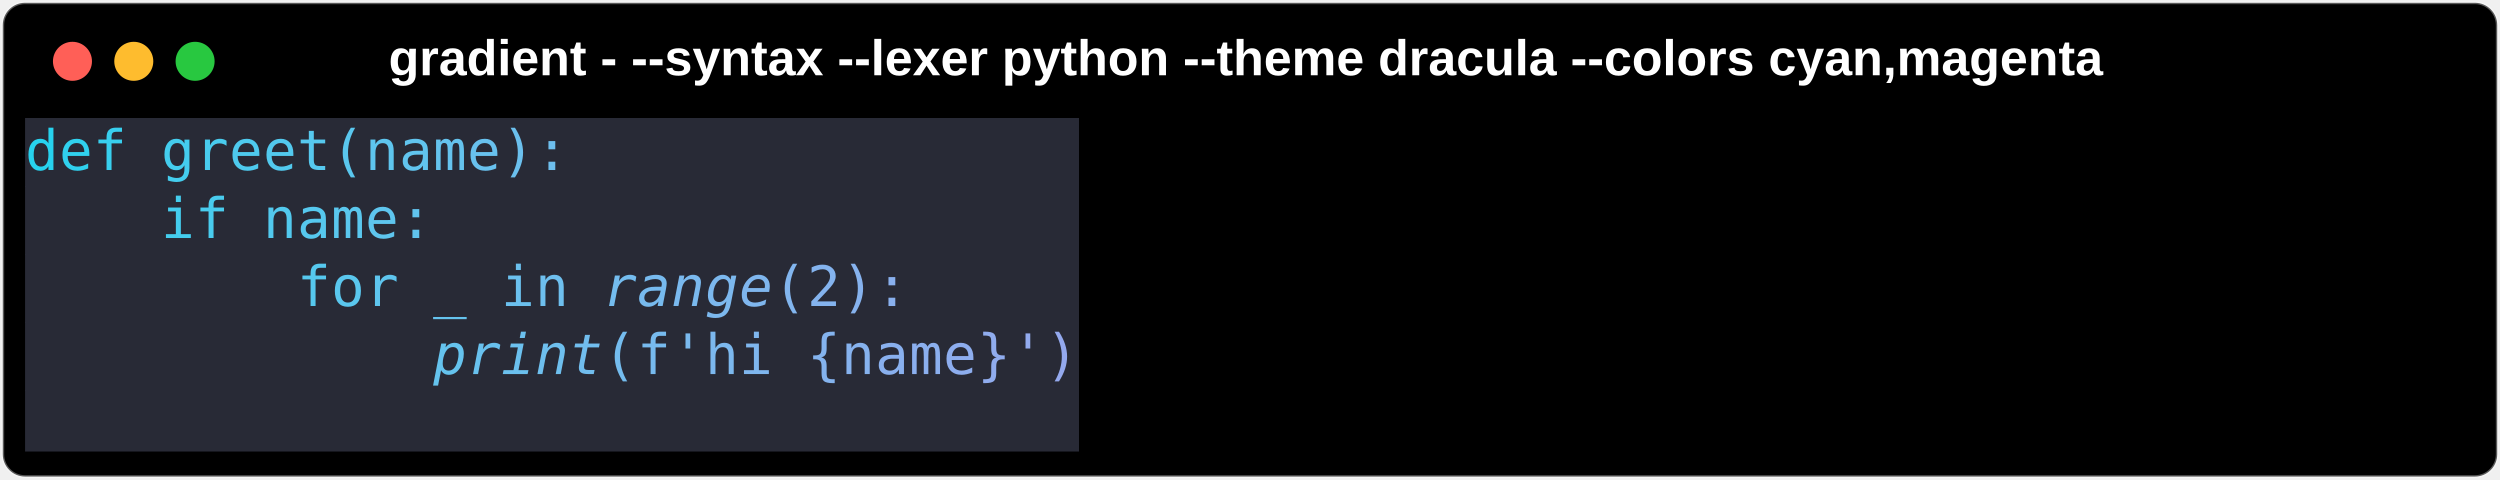
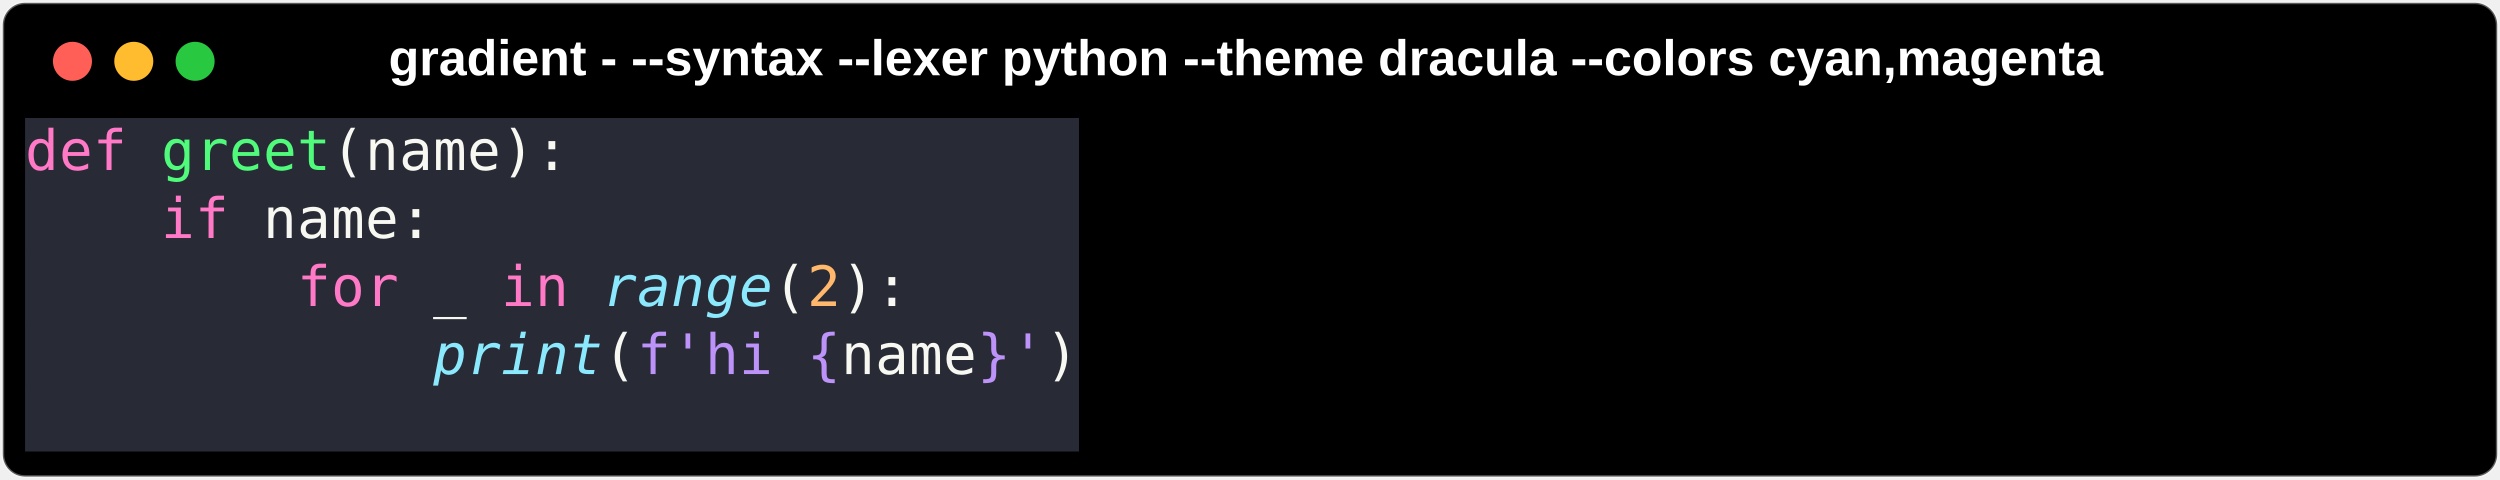
<svg xmlns="http://www.w3.org/2000/svg" class="rich-terminal" viewBox="0 0 897 172.0">
  <style>

    @font-face {
        font-family: "Fira Code";
        src: local("FiraCode-Regular"),
                url("https://cdnjs.cloudflare.com/ajax/libs/firacode/6.2.0/woff2/FiraCode-Regular.woff2") format("woff2"),
                url("https://cdnjs.cloudflare.com/ajax/libs/firacode/6.2.0/woff/FiraCode-Regular.woff") format("woff");
        font-style: normal;
        font-weight: 400;
    }
    @font-face {
        font-family: "Fira Code";
        src: local("FiraCode-Bold"),
                url("https://cdnjs.cloudflare.com/ajax/libs/firacode/6.2.0/woff2/FiraCode-Bold.woff2") format("woff2"),
                url("https://cdnjs.cloudflare.com/ajax/libs/firacode/6.2.0/woff/FiraCode-Bold.woff") format("woff");
        font-style: bold;
        font-weight: 700;
    }

-     .terminal-3282040437-matrix {
+     .terminal-2221078513-matrix {
        font-family: Fira Code, monospace;
        font-size: 20px;
        line-height: 24.4px;
        font-variant-east-asian: full-width;
    }

-     .terminal-3282040437-title {
+     .terminal-2221078513-title {
        font-size: 18px;
        font-weight: bold;
        font-family: arial;
    }

-     .terminal-3282040437-r1 { fill: #27d2ee }
- .terminal-3282040437-r2 { fill: #30d1ee }
- .terminal-3282040437-r3 { fill: #38cfee }
- .terminal-3282040437-r4 { fill: #3eceee }
- .terminal-3282040437-r5 { fill: #44cdee }
- .terminal-3282040437-r6 { fill: #49ccee }
- .terminal-3282040437-r7 { fill: #4ecaee }
- .terminal-3282040437-r8 { fill: #52c9ee }
- .terminal-3282040437-r9 { fill: #56c8ee }
- .terminal-3282040437-r10 { fill: #5ac7ee }
- .terminal-3282040437-r11 { fill: #5ec5ee }
- .terminal-3282040437-r12 { fill: #61c4ee }
- .terminal-3282040437-r13 { fill: #65c3ee }
- .terminal-3282040437-r14 { fill: #68c1ee }
- .terminal-3282040437-r15 { fill: #6bc0ee }
- .terminal-3282040437-r16 { fill: #6ebfee }
- .terminal-3282040437-r17 { fill: #71bdee }
- .terminal-3282040437-r18 { fill: #74bcee }
- .terminal-3282040437-r19 { fill: #77baee }
- .terminal-3282040437-r20 { fill: #7ab9ee }
- .terminal-3282040437-r21 { fill: #7cb8ee }
- .terminal-3282040437-r22 { fill: #7fb6ee }
- .terminal-3282040437-r23 { fill: #82b5ee }
- .terminal-3282040437-r24 { fill: #84b3ee }
- .terminal-3282040437-r25 { fill: #86b2ee }
- .terminal-3282040437-r26 { fill: #89b0ee }
- .terminal-3282040437-r27 { fill: #8bafee }
- .terminal-3282040437-r28 { fill: #8dadee }
- .terminal-3282040437-r29 { fill: #90acee }
- .terminal-3282040437-r30 { fill: #92aaee }
- .terminal-3282040437-r31 { fill: #94a9ee }
- .terminal-3282040437-r32 { fill: #96a7ee }
- .terminal-3282040437-r33 { fill: #98a5ee }
- .terminal-3282040437-r34 { fill: #9aa4ee }
- .terminal-3282040437-r35 { fill: #9ca2ee }
- .terminal-3282040437-r36 { fill: #9ea0ee }
- .terminal-3282040437-r37 { fill: #a09fee }
- .terminal-3282040437-r38 { fill: #a29dee }
- .terminal-3282040437-r39 { fill: #a49bee }
- .terminal-3282040437-r40 { fill: #a699ee }
- .terminal-3282040437-r41 { fill: #a898ee }
- .terminal-3282040437-r42 { fill: #a996ee }
- .terminal-3282040437-r43 { fill: #ab94ee }
- .terminal-3282040437-r44 { fill: #ad92ee }
- .terminal-3282040437-r45 { fill: #af90ee }
- .terminal-3282040437-r46 { fill: #b08eee }
- .terminal-3282040437-r47 { fill: #b28cee }
- .terminal-3282040437-r48 { fill: #b48aee }
- .terminal-3282040437-r49 { fill: #b688ee }
- .terminal-3282040437-r50 { fill: #b786ee }
- .terminal-3282040437-r51 { fill: #b984ee }
- .terminal-3282040437-r52 { fill: #ba82ee }
- .terminal-3282040437-r53 { fill: #bc80ee }
- .terminal-3282040437-r54 { fill: #be7eee }
- .terminal-3282040437-r55 { fill: #bf7bee }
- .terminal-3282040437-r56 { fill: #c179ee }
- .terminal-3282040437-r57 { fill: #c277ee }
- .terminal-3282040437-r58 { fill: #c474ee }
- .terminal-3282040437-r59 { fill: #c572ee }
- .terminal-3282040437-r60 { fill: #c76fee }
- .terminal-3282040437-r61 { fill: #c86dee }
- .terminal-3282040437-r62 { fill: #ca6aee }
- .terminal-3282040437-r63 { fill: #cb67ee }
- .terminal-3282040437-r64 { fill: #cd64ee }
- .terminal-3282040437-r65 { fill: #ce61ee }
- .terminal-3282040437-r66 { fill: #d05eee }
- .terminal-3282040437-r67 { fill: #d15bee }
- .terminal-3282040437-r68 { fill: #d257ee }
- .terminal-3282040437-r69 { fill: #d454ee }
- .terminal-3282040437-r70 { fill: #d550ee }
- .terminal-3282040437-r71 { fill: #d64cee }
- .terminal-3282040437-r72 { fill: #d848ee }
- .terminal-3282040437-r73 { fill: #ffffff }
- .terminal-3282040437-r74 { fill: #74bcee;font-style: italic; }
- .terminal-3282040437-r75 { fill: #77baee;font-style: italic; }
- .terminal-3282040437-r76 { fill: #7ab9ee;font-style: italic; }
- .terminal-3282040437-r77 { fill: #7cb8ee;font-style: italic; }
- .terminal-3282040437-r78 { fill: #7fb6ee;font-style: italic; }
- .terminal-3282040437-r79 { fill: #65c3ee;font-style: italic; }
- .terminal-3282040437-r80 { fill: #68c1ee;font-style: italic; }
- .terminal-3282040437-r81 { fill: #6bc0ee;font-style: italic; }
- .terminal-3282040437-r82 { fill: #6ebfee;font-style: italic; }
- .terminal-3282040437-r83 { fill: #71bdee;font-style: italic; }
+     .terminal-2221078513-r1 { fill: #ff79c6 }
+ .terminal-2221078513-r2 { fill: #f8f8f2 }
+ .terminal-2221078513-r3 { fill: #50fa7b }
+ .terminal-2221078513-r4 { fill: #71bdee }
+ .terminal-2221078513-r5 { fill: #74bcee }
+ .terminal-2221078513-r6 { fill: #77baee }
+ .terminal-2221078513-r7 { fill: #7ab9ee }
+ .terminal-2221078513-r8 { fill: #7cb8ee }
+ .terminal-2221078513-r9 { fill: #7fb6ee }
+ .terminal-2221078513-r10 { fill: #82b5ee }
+ .terminal-2221078513-r11 { fill: #84b3ee }
+ .terminal-2221078513-r12 { fill: #86b2ee }
+ .terminal-2221078513-r13 { fill: #89b0ee }
+ .terminal-2221078513-r14 { fill: #8bafee }
+ .terminal-2221078513-r15 { fill: #8dadee }
+ .terminal-2221078513-r16 { fill: #90acee }
+ .terminal-2221078513-r17 { fill: #92aaee }
+ .terminal-2221078513-r18 { fill: #94a9ee }
+ .terminal-2221078513-r19 { fill: #96a7ee }
+ .terminal-2221078513-r20 { fill: #98a5ee }
+ .terminal-2221078513-r21 { fill: #9aa4ee }
+ .terminal-2221078513-r22 { fill: #9ca2ee }
+ .terminal-2221078513-r23 { fill: #9ea0ee }
+ .terminal-2221078513-r24 { fill: #a09fee }
+ .terminal-2221078513-r25 { fill: #a29dee }
+ .terminal-2221078513-r26 { fill: #a49bee }
+ .terminal-2221078513-r27 { fill: #a699ee }
+ .terminal-2221078513-r28 { fill: #a898ee }
+ .terminal-2221078513-r29 { fill: #a996ee }
+ .terminal-2221078513-r30 { fill: #ab94ee }
+ .terminal-2221078513-r31 { fill: #ad92ee }
+ .terminal-2221078513-r32 { fill: #af90ee }
+ .terminal-2221078513-r33 { fill: #b08eee }
+ .terminal-2221078513-r34 { fill: #b28cee }
+ .terminal-2221078513-r35 { fill: #b48aee }
+ .terminal-2221078513-r36 { fill: #b688ee }
+ .terminal-2221078513-r37 { fill: #b786ee }
+ .terminal-2221078513-r38 { fill: #b984ee }
+ .terminal-2221078513-r39 { fill: #ba82ee }
+ .terminal-2221078513-r40 { fill: #bc80ee }
+ .terminal-2221078513-r41 { fill: #be7eee }
+ .terminal-2221078513-r42 { fill: #bf7bee }
+ .terminal-2221078513-r43 { fill: #c179ee }
+ .terminal-2221078513-r44 { fill: #c277ee }
+ .terminal-2221078513-r45 { fill: #c474ee }
+ .terminal-2221078513-r46 { fill: #c572ee }
+ .terminal-2221078513-r47 { fill: #c76fee }
+ .terminal-2221078513-r48 { fill: #c86dee }
+ .terminal-2221078513-r49 { fill: #ca6aee }
+ .terminal-2221078513-r50 { fill: #cb67ee }
+ .terminal-2221078513-r51 { fill: #cd64ee }
+ .terminal-2221078513-r52 { fill: #ce61ee }
+ .terminal-2221078513-r53 { fill: #d05eee }
+ .terminal-2221078513-r54 { fill: #d15bee }
+ .terminal-2221078513-r55 { fill: #d257ee }
+ .terminal-2221078513-r56 { fill: #d454ee }
+ .terminal-2221078513-r57 { fill: #d550ee }
+ .terminal-2221078513-r58 { fill: #d64cee }
+ .terminal-2221078513-r59 { fill: #d848ee }
+ .terminal-2221078513-r60 { fill: #ffffff }
+ .terminal-2221078513-r61 { fill: #65c3ee }
+ .terminal-2221078513-r62 { fill: #68c1ee }
+ .terminal-2221078513-r63 { fill: #6bc0ee }
+ .terminal-2221078513-r64 { fill: #6ebfee }
+ .terminal-2221078513-r65 { fill: #8be9fd;font-style: italic; }
+ .terminal-2221078513-r66 { fill: #ffb86c }
+ .terminal-2221078513-r67 { fill: #bd93f9 }
+ .terminal-2221078513-r68 { fill: #27d2ee }
+ .terminal-2221078513-r69 { fill: #30d1ee }
+ .terminal-2221078513-r70 { fill: #38cfee }
+ .terminal-2221078513-r71 { fill: #3eceee }
+ .terminal-2221078513-r72 { fill: #44cdee }
+ .terminal-2221078513-r73 { fill: #49ccee }
+ .terminal-2221078513-r74 { fill: #4ecaee }
+ .terminal-2221078513-r75 { fill: #52c9ee }
+ .terminal-2221078513-r76 { fill: #56c8ee }
+ .terminal-2221078513-r77 { fill: #5ac7ee }
+ .terminal-2221078513-r78 { fill: #5ec5ee }
+ .terminal-2221078513-r79 { fill: #61c4ee }
    </style>
  <defs>
-     <clipPath id="terminal-3282040437-clip-terminal">
+     <clipPath id="terminal-2221078513-clip-terminal">
      <rect x="0" y="0" width="877.4" height="121.0" />
    </clipPath>
-     <clipPath id="terminal-3282040437-line-0">
+     <clipPath id="terminal-2221078513-line-0">
      <rect x="0" y="1.5" width="878.4" height="24.65" />
    </clipPath>
-     <clipPath id="terminal-3282040437-line-1">
+     <clipPath id="terminal-2221078513-line-1">
      <rect x="0" y="25.9" width="878.4" height="24.65" />
    </clipPath>
-     <clipPath id="terminal-3282040437-line-2">
+     <clipPath id="terminal-2221078513-line-2">
      <rect x="0" y="50.3" width="878.4" height="24.65" />
    </clipPath>
-     <clipPath id="terminal-3282040437-line-3">
+     <clipPath id="terminal-2221078513-line-3">
      <rect x="0" y="74.7" width="878.4" height="24.65" />
    </clipPath>
  </defs>
  <rect fill="#000000" stroke="rgba(255,255,255,0.35)" stroke-width="1" x="1" y="1" width="895" height="170" rx="8" />
-   <text class="terminal-3282040437-title" fill="#ffffff" text-anchor="middle" x="447" y="27">gradient - --syntax --lexer python --theme dracula --colors cyan,magenta</text>
+   <text class="terminal-2221078513-title" fill="#ffffff" text-anchor="middle" x="447" y="27">gradient - --syntax --lexer python --theme dracula --colors cyan,magenta</text>
  <g transform="translate(26,22)">
    <circle cx="0" cy="0" r="7" fill="#ff5f57" />
    <circle cx="22" cy="0" r="7" fill="#febc2e" />
    <circle cx="44" cy="0" r="7" fill="#28c840" />
  </g>
-   <g transform="translate(9, 41)" clip-path="url(#terminal-3282040437-clip-terminal)">
+   <g transform="translate(9, 41)" clip-path="url(#terminal-2221078513-clip-terminal)">
    <rect fill="#282a36" x="0" y="1.5" width="12.2" height="24.65" shape-rendering="crispEdges" />
    <rect fill="#282a36" x="12.2" y="1.5" width="12.2" height="24.65" shape-rendering="crispEdges" />
    <rect fill="#282a36" x="24.4" y="1.5" width="12.2" height="24.65" shape-rendering="crispEdges" />
    <rect fill="#282a36" x="36.6" y="1.5" width="12.2" height="24.65" shape-rendering="crispEdges" />
    <rect fill="#282a36" x="48.8" y="1.5" width="12.2" height="24.65" shape-rendering="crispEdges" />
    <rect fill="#282a36" x="61" y="1.5" width="12.2" height="24.65" shape-rendering="crispEdges" />
    <rect fill="#282a36" x="73.2" y="1.5" width="12.2" height="24.65" shape-rendering="crispEdges" />
    <rect fill="#282a36" x="85.4" y="1.5" width="12.2" height="24.65" shape-rendering="crispEdges" />
    <rect fill="#282a36" x="97.6" y="1.5" width="12.2" height="24.65" shape-rendering="crispEdges" />
    <rect fill="#282a36" x="109.8" y="1.5" width="12.2" height="24.65" shape-rendering="crispEdges" />
    <rect fill="#282a36" x="122" y="1.5" width="12.2" height="24.65" shape-rendering="crispEdges" />
    <rect fill="#282a36" x="134.2" y="1.5" width="12.2" height="24.65" shape-rendering="crispEdges" />
    <rect fill="#282a36" x="146.4" y="1.5" width="12.2" height="24.65" shape-rendering="crispEdges" />
    <rect fill="#282a36" x="158.6" y="1.5" width="12.2" height="24.65" shape-rendering="crispEdges" />
    <rect fill="#282a36" x="170.8" y="1.5" width="12.2" height="24.65" shape-rendering="crispEdges" />
    <rect fill="#282a36" x="183" y="1.5" width="12.2" height="24.65" shape-rendering="crispEdges" />
    <rect fill="#282a36" x="195.2" y="1.5" width="12.2" height="24.65" shape-rendering="crispEdges" />
    <rect fill="#282a36" x="207.4" y="1.5" width="12.2" height="24.65" shape-rendering="crispEdges" />
    <rect fill="#282a36" x="219.6" y="1.5" width="12.2" height="24.65" shape-rendering="crispEdges" />
    <rect fill="#282a36" x="231.8" y="1.5" width="12.2" height="24.65" shape-rendering="crispEdges" />
    <rect fill="#282a36" x="244" y="1.5" width="12.2" height="24.65" shape-rendering="crispEdges" />
    <rect fill="#282a36" x="256.2" y="1.5" width="12.2" height="24.65" shape-rendering="crispEdges" />
    <rect fill="#282a36" x="268.4" y="1.5" width="12.2" height="24.65" shape-rendering="crispEdges" />
    <rect fill="#282a36" x="280.6" y="1.5" width="12.2" height="24.65" shape-rendering="crispEdges" />
    <rect fill="#282a36" x="292.8" y="1.5" width="12.2" height="24.65" shape-rendering="crispEdges" />
    <rect fill="#282a36" x="305" y="1.5" width="12.2" height="24.65" shape-rendering="crispEdges" />
    <rect fill="#282a36" x="317.2" y="1.5" width="12.2" height="24.65" shape-rendering="crispEdges" />
    <rect fill="#282a36" x="329.4" y="1.5" width="12.2" height="24.65" shape-rendering="crispEdges" />
    <rect fill="#282a36" x="341.6" y="1.5" width="12.2" height="24.65" shape-rendering="crispEdges" />
    <rect fill="#282a36" x="353.8" y="1.5" width="12.2" height="24.65" shape-rendering="crispEdges" />
    <rect fill="#282a36" x="366" y="1.5" width="12.2" height="24.65" shape-rendering="crispEdges" />
    <rect fill="#282a36" x="0" y="25.9" width="12.2" height="24.65" shape-rendering="crispEdges" />
    <rect fill="#282a36" x="12.2" y="25.9" width="12.2" height="24.65" shape-rendering="crispEdges" />
    <rect fill="#282a36" x="24.4" y="25.9" width="12.2" height="24.65" shape-rendering="crispEdges" />
    <rect fill="#282a36" x="36.6" y="25.9" width="12.2" height="24.65" shape-rendering="crispEdges" />
    <rect fill="#282a36" x="48.8" y="25.9" width="12.2" height="24.65" shape-rendering="crispEdges" />
    <rect fill="#282a36" x="61" y="25.9" width="12.2" height="24.65" shape-rendering="crispEdges" />
    <rect fill="#282a36" x="73.2" y="25.9" width="12.2" height="24.65" shape-rendering="crispEdges" />
    <rect fill="#282a36" x="85.4" y="25.9" width="12.2" height="24.65" shape-rendering="crispEdges" />
    <rect fill="#282a36" x="97.6" y="25.9" width="12.2" height="24.65" shape-rendering="crispEdges" />
    <rect fill="#282a36" x="109.8" y="25.9" width="12.2" height="24.65" shape-rendering="crispEdges" />
    <rect fill="#282a36" x="122" y="25.9" width="12.2" height="24.65" shape-rendering="crispEdges" />
    <rect fill="#282a36" x="134.2" y="25.9" width="12.2" height="24.65" shape-rendering="crispEdges" />
    <rect fill="#282a36" x="146.4" y="25.9" width="12.2" height="24.65" shape-rendering="crispEdges" />
    <rect fill="#282a36" x="158.6" y="25.9" width="12.2" height="24.65" shape-rendering="crispEdges" />
    <rect fill="#282a36" x="170.8" y="25.9" width="12.2" height="24.65" shape-rendering="crispEdges" />
    <rect fill="#282a36" x="183" y="25.9" width="12.2" height="24.65" shape-rendering="crispEdges" />
    <rect fill="#282a36" x="195.2" y="25.9" width="12.2" height="24.65" shape-rendering="crispEdges" />
    <rect fill="#282a36" x="207.4" y="25.9" width="12.2" height="24.65" shape-rendering="crispEdges" />
    <rect fill="#282a36" x="219.6" y="25.9" width="12.2" height="24.65" shape-rendering="crispEdges" />
    <rect fill="#282a36" x="231.8" y="25.9" width="12.2" height="24.65" shape-rendering="crispEdges" />
    <rect fill="#282a36" x="244" y="25.9" width="12.2" height="24.65" shape-rendering="crispEdges" />
    <rect fill="#282a36" x="256.2" y="25.9" width="12.2" height="24.65" shape-rendering="crispEdges" />
    <rect fill="#282a36" x="268.4" y="25.9" width="12.2" height="24.65" shape-rendering="crispEdges" />
    <rect fill="#282a36" x="280.6" y="25.9" width="12.2" height="24.65" shape-rendering="crispEdges" />
    <rect fill="#282a36" x="292.8" y="25.9" width="12.2" height="24.65" shape-rendering="crispEdges" />
    <rect fill="#282a36" x="305" y="25.9" width="12.2" height="24.65" shape-rendering="crispEdges" />
    <rect fill="#282a36" x="317.2" y="25.9" width="12.2" height="24.65" shape-rendering="crispEdges" />
    <rect fill="#282a36" x="329.4" y="25.9" width="12.2" height="24.65" shape-rendering="crispEdges" />
    <rect fill="#282a36" x="341.6" y="25.9" width="12.2" height="24.65" shape-rendering="crispEdges" />
    <rect fill="#282a36" x="353.8" y="25.9" width="12.2" height="24.65" shape-rendering="crispEdges" />
    <rect fill="#282a36" x="366" y="25.9" width="12.2" height="24.65" shape-rendering="crispEdges" />
    <rect fill="#282a36" x="0" y="50.3" width="12.2" height="24.65" shape-rendering="crispEdges" />
    <rect fill="#282a36" x="12.2" y="50.3" width="12.2" height="24.65" shape-rendering="crispEdges" />
    <rect fill="#282a36" x="24.4" y="50.3" width="12.2" height="24.65" shape-rendering="crispEdges" />
    <rect fill="#282a36" x="36.6" y="50.3" width="12.2" height="24.65" shape-rendering="crispEdges" />
    <rect fill="#282a36" x="48.8" y="50.3" width="12.2" height="24.65" shape-rendering="crispEdges" />
    <rect fill="#282a36" x="61" y="50.3" width="12.2" height="24.65" shape-rendering="crispEdges" />
    <rect fill="#282a36" x="73.2" y="50.3" width="12.2" height="24.65" shape-rendering="crispEdges" />
    <rect fill="#282a36" x="85.4" y="50.3" width="12.2" height="24.65" shape-rendering="crispEdges" />
    <rect fill="#282a36" x="97.6" y="50.3" width="12.2" height="24.65" shape-rendering="crispEdges" />
    <rect fill="#282a36" x="109.8" y="50.3" width="12.2" height="24.65" shape-rendering="crispEdges" />
    <rect fill="#282a36" x="122" y="50.3" width="12.2" height="24.65" shape-rendering="crispEdges" />
    <rect fill="#282a36" x="134.2" y="50.3" width="12.2" height="24.65" shape-rendering="crispEdges" />
    <rect fill="#282a36" x="146.4" y="50.3" width="12.2" height="24.65" shape-rendering="crispEdges" />
    <rect fill="#282a36" x="158.6" y="50.3" width="12.2" height="24.65" shape-rendering="crispEdges" />
    <rect fill="#282a36" x="170.8" y="50.3" width="12.2" height="24.65" shape-rendering="crispEdges" />
    <rect fill="#282a36" x="183" y="50.3" width="12.2" height="24.65" shape-rendering="crispEdges" />
    <rect fill="#282a36" x="195.2" y="50.3" width="12.2" height="24.65" shape-rendering="crispEdges" />
    <rect fill="#282a36" x="207.4" y="50.3" width="12.2" height="24.65" shape-rendering="crispEdges" />
    <rect fill="#282a36" x="219.6" y="50.3" width="12.2" height="24.65" shape-rendering="crispEdges" />
    <rect fill="#282a36" x="231.8" y="50.3" width="12.2" height="24.65" shape-rendering="crispEdges" />
    <rect fill="#282a36" x="244" y="50.3" width="12.2" height="24.65" shape-rendering="crispEdges" />
    <rect fill="#282a36" x="256.2" y="50.3" width="12.2" height="24.65" shape-rendering="crispEdges" />
    <rect fill="#282a36" x="268.4" y="50.3" width="12.2" height="24.65" shape-rendering="crispEdges" />
    <rect fill="#282a36" x="280.6" y="50.3" width="12.2" height="24.65" shape-rendering="crispEdges" />
    <rect fill="#282a36" x="292.8" y="50.3" width="12.2" height="24.65" shape-rendering="crispEdges" />
    <rect fill="#282a36" x="305" y="50.3" width="12.2" height="24.65" shape-rendering="crispEdges" />
    <rect fill="#282a36" x="317.2" y="50.3" width="12.2" height="24.65" shape-rendering="crispEdges" />
    <rect fill="#282a36" x="329.4" y="50.3" width="12.2" height="24.65" shape-rendering="crispEdges" />
    <rect fill="#282a36" x="341.6" y="50.3" width="12.2" height="24.65" shape-rendering="crispEdges" />
    <rect fill="#282a36" x="353.8" y="50.3" width="12.2" height="24.65" shape-rendering="crispEdges" />
    <rect fill="#282a36" x="366" y="50.3" width="12.2" height="24.65" shape-rendering="crispEdges" />
    <rect fill="#282a36" x="0" y="74.7" width="12.2" height="24.65" shape-rendering="crispEdges" />
    <rect fill="#282a36" x="12.2" y="74.7" width="12.2" height="24.65" shape-rendering="crispEdges" />
    <rect fill="#282a36" x="24.4" y="74.7" width="12.2" height="24.65" shape-rendering="crispEdges" />
    <rect fill="#282a36" x="36.6" y="74.7" width="12.2" height="24.65" shape-rendering="crispEdges" />
    <rect fill="#282a36" x="48.8" y="74.7" width="12.2" height="24.65" shape-rendering="crispEdges" />
    <rect fill="#282a36" x="61" y="74.7" width="12.2" height="24.65" shape-rendering="crispEdges" />
    <rect fill="#282a36" x="73.2" y="74.7" width="12.2" height="24.65" shape-rendering="crispEdges" />
    <rect fill="#282a36" x="85.4" y="74.7" width="12.2" height="24.65" shape-rendering="crispEdges" />
    <rect fill="#282a36" x="97.6" y="74.7" width="12.2" height="24.65" shape-rendering="crispEdges" />
    <rect fill="#282a36" x="109.8" y="74.7" width="12.2" height="24.65" shape-rendering="crispEdges" />
    <rect fill="#282a36" x="122" y="74.7" width="12.2" height="24.65" shape-rendering="crispEdges" />
    <rect fill="#282a36" x="134.2" y="74.7" width="12.2" height="24.65" shape-rendering="crispEdges" />
    <rect fill="#282a36" x="146.4" y="74.7" width="12.2" height="24.65" shape-rendering="crispEdges" />
    <rect fill="#282a36" x="158.6" y="74.7" width="12.2" height="24.65" shape-rendering="crispEdges" />
    <rect fill="#282a36" x="170.8" y="74.7" width="12.2" height="24.65" shape-rendering="crispEdges" />
    <rect fill="#282a36" x="183" y="74.7" width="12.2" height="24.65" shape-rendering="crispEdges" />
    <rect fill="#282a36" x="195.2" y="74.7" width="12.2" height="24.65" shape-rendering="crispEdges" />
    <rect fill="#282a36" x="207.4" y="74.7" width="12.2" height="24.65" shape-rendering="crispEdges" />
    <rect fill="#282a36" x="219.6" y="74.7" width="12.2" height="24.65" shape-rendering="crispEdges" />
    <rect fill="#282a36" x="231.8" y="74.7" width="12.2" height="24.65" shape-rendering="crispEdges" />
    <rect fill="#282a36" x="244" y="74.7" width="12.2" height="24.65" shape-rendering="crispEdges" />
    <rect fill="#282a36" x="256.2" y="74.7" width="12.2" height="24.65" shape-rendering="crispEdges" />
    <rect fill="#282a36" x="268.4" y="74.7" width="12.2" height="24.65" shape-rendering="crispEdges" />
    <rect fill="#282a36" x="280.6" y="74.7" width="12.2" height="24.65" shape-rendering="crispEdges" />
    <rect fill="#282a36" x="292.8" y="74.7" width="12.2" height="24.65" shape-rendering="crispEdges" />
    <rect fill="#282a36" x="305" y="74.7" width="12.2" height="24.65" shape-rendering="crispEdges" />
    <rect fill="#282a36" x="317.2" y="74.7" width="12.2" height="24.65" shape-rendering="crispEdges" />
    <rect fill="#282a36" x="329.4" y="74.7" width="12.2" height="24.65" shape-rendering="crispEdges" />
    <rect fill="#282a36" x="341.6" y="74.7" width="12.2" height="24.65" shape-rendering="crispEdges" />
    <rect fill="#282a36" x="353.8" y="74.7" width="12.2" height="24.65" shape-rendering="crispEdges" />
    <rect fill="#282a36" x="366" y="74.7" width="12.2" height="24.65" shape-rendering="crispEdges" />
    <rect fill="#282a36" x="0" y="99.1" width="12.2" height="24.65" shape-rendering="crispEdges" />
    <rect fill="#282a36" x="12.2" y="99.1" width="12.2" height="24.65" shape-rendering="crispEdges" />
    <rect fill="#282a36" x="24.4" y="99.1" width="12.2" height="24.65" shape-rendering="crispEdges" />
    <rect fill="#282a36" x="36.6" y="99.1" width="12.2" height="24.65" shape-rendering="crispEdges" />
    <rect fill="#282a36" x="48.8" y="99.1" width="12.2" height="24.65" shape-rendering="crispEdges" />
    <rect fill="#282a36" x="61" y="99.1" width="12.2" height="24.65" shape-rendering="crispEdges" />
    <rect fill="#282a36" x="73.2" y="99.1" width="12.2" height="24.65" shape-rendering="crispEdges" />
    <rect fill="#282a36" x="85.4" y="99.1" width="12.2" height="24.65" shape-rendering="crispEdges" />
    <rect fill="#282a36" x="97.6" y="99.1" width="12.2" height="24.65" shape-rendering="crispEdges" />
    <rect fill="#282a36" x="109.8" y="99.1" width="12.2" height="24.65" shape-rendering="crispEdges" />
    <rect fill="#282a36" x="122" y="99.1" width="12.2" height="24.65" shape-rendering="crispEdges" />
    <rect fill="#282a36" x="134.2" y="99.1" width="12.2" height="24.65" shape-rendering="crispEdges" />
    <rect fill="#282a36" x="146.4" y="99.1" width="12.2" height="24.65" shape-rendering="crispEdges" />
    <rect fill="#282a36" x="158.6" y="99.1" width="12.2" height="24.65" shape-rendering="crispEdges" />
    <rect fill="#282a36" x="170.8" y="99.1" width="12.2" height="24.65" shape-rendering="crispEdges" />
    <rect fill="#282a36" x="183" y="99.1" width="12.2" height="24.65" shape-rendering="crispEdges" />
    <rect fill="#282a36" x="195.2" y="99.1" width="12.2" height="24.65" shape-rendering="crispEdges" />
    <rect fill="#282a36" x="207.4" y="99.1" width="12.2" height="24.65" shape-rendering="crispEdges" />
    <rect fill="#282a36" x="219.6" y="99.1" width="12.2" height="24.65" shape-rendering="crispEdges" />
    <rect fill="#282a36" x="231.8" y="99.1" width="12.2" height="24.65" shape-rendering="crispEdges" />
    <rect fill="#282a36" x="244" y="99.1" width="12.2" height="24.65" shape-rendering="crispEdges" />
    <rect fill="#282a36" x="256.2" y="99.1" width="12.2" height="24.65" shape-rendering="crispEdges" />
    <rect fill="#282a36" x="268.4" y="99.1" width="12.2" height="24.65" shape-rendering="crispEdges" />
    <rect fill="#282a36" x="280.6" y="99.1" width="12.2" height="24.65" shape-rendering="crispEdges" />
    <rect fill="#282a36" x="292.8" y="99.1" width="12.2" height="24.65" shape-rendering="crispEdges" />
    <rect fill="#282a36" x="305" y="99.1" width="12.2" height="24.65" shape-rendering="crispEdges" />
    <rect fill="#282a36" x="317.2" y="99.1" width="12.2" height="24.65" shape-rendering="crispEdges" />
    <rect fill="#282a36" x="329.4" y="99.1" width="12.2" height="24.65" shape-rendering="crispEdges" />
    <rect fill="#282a36" x="341.6" y="99.1" width="12.2" height="24.65" shape-rendering="crispEdges" />
    <rect fill="#282a36" x="353.8" y="99.1" width="12.2" height="24.65" shape-rendering="crispEdges" />
    <rect fill="#282a36" x="366" y="99.1" width="12.2" height="24.65" shape-rendering="crispEdges" />
-     <g class="terminal-3282040437-matrix">
-       <text class="terminal-3282040437-r1" x="0" y="20" textLength="12.2" clip-path="url(#terminal-3282040437-line-0)">d</text>
-       <text class="terminal-3282040437-r2" x="12.2" y="20" textLength="12.2" clip-path="url(#terminal-3282040437-line-0)">e</text>
-       <text class="terminal-3282040437-r3" x="24.4" y="20" textLength="12.2" clip-path="url(#terminal-3282040437-line-0)">f</text>
-       <text class="terminal-3282040437-r5" x="48.8" y="20" textLength="12.2" clip-path="url(#terminal-3282040437-line-0)">g</text>
-       <text class="terminal-3282040437-r6" x="61" y="20" textLength="12.2" clip-path="url(#terminal-3282040437-line-0)">r</text>
-       <text class="terminal-3282040437-r7" x="73.2" y="20" textLength="12.2" clip-path="url(#terminal-3282040437-line-0)">e</text>
-       <text class="terminal-3282040437-r8" x="85.4" y="20" textLength="12.2" clip-path="url(#terminal-3282040437-line-0)">e</text>
-       <text class="terminal-3282040437-r9" x="97.6" y="20" textLength="12.2" clip-path="url(#terminal-3282040437-line-0)">t</text>
-       <text class="terminal-3282040437-r10" x="109.8" y="20" textLength="12.2" clip-path="url(#terminal-3282040437-line-0)">(</text>
-       <text class="terminal-3282040437-r11" x="122" y="20" textLength="12.2" clip-path="url(#terminal-3282040437-line-0)">n</text>
-       <text class="terminal-3282040437-r12" x="134.2" y="20" textLength="12.2" clip-path="url(#terminal-3282040437-line-0)">a</text>
-       <text class="terminal-3282040437-r13" x="146.4" y="20" textLength="12.2" clip-path="url(#terminal-3282040437-line-0)">m</text>
-       <text class="terminal-3282040437-r14" x="158.6" y="20" textLength="12.2" clip-path="url(#terminal-3282040437-line-0)">e</text>
-       <text class="terminal-3282040437-r15" x="170.8" y="20" textLength="12.2" clip-path="url(#terminal-3282040437-line-0)">)</text>
-       <text class="terminal-3282040437-r16" x="183" y="20" textLength="12.2" clip-path="url(#terminal-3282040437-line-0)">:</text>
-       <text class="terminal-3282040437-r73" x="878.4" y="20" textLength="12.2" clip-path="url(#terminal-3282040437-line-0)">
- </text>
-       <text class="terminal-3282040437-r5" x="48.8" y="44.4" textLength="12.2" clip-path="url(#terminal-3282040437-line-1)">i</text>
-       <text class="terminal-3282040437-r6" x="61" y="44.4" textLength="12.2" clip-path="url(#terminal-3282040437-line-1)">f</text>
-       <text class="terminal-3282040437-r8" x="85.4" y="44.4" textLength="12.2" clip-path="url(#terminal-3282040437-line-1)">n</text>
-       <text class="terminal-3282040437-r9" x="97.6" y="44.4" textLength="12.2" clip-path="url(#terminal-3282040437-line-1)">a</text>
-       <text class="terminal-3282040437-r10" x="109.8" y="44.4" textLength="12.2" clip-path="url(#terminal-3282040437-line-1)">m</text>
-       <text class="terminal-3282040437-r11" x="122" y="44.4" textLength="12.2" clip-path="url(#terminal-3282040437-line-1)">e</text>
-       <text class="terminal-3282040437-r12" x="134.2" y="44.4" textLength="12.2" clip-path="url(#terminal-3282040437-line-1)">:</text>
-       <text class="terminal-3282040437-r73" x="878.4" y="44.4" textLength="12.2" clip-path="url(#terminal-3282040437-line-1)">
- </text>
-       <text class="terminal-3282040437-r9" x="97.6" y="68.8" textLength="12.2" clip-path="url(#terminal-3282040437-line-2)">f</text>
-       <text class="terminal-3282040437-r10" x="109.8" y="68.8" textLength="12.2" clip-path="url(#terminal-3282040437-line-2)">o</text>
-       <text class="terminal-3282040437-r11" x="122" y="68.8" textLength="12.2" clip-path="url(#terminal-3282040437-line-2)">r</text>
-       <text class="terminal-3282040437-r13" x="146.4" y="68.8" textLength="12.2" clip-path="url(#terminal-3282040437-line-2)">_</text>
-       <text class="terminal-3282040437-r15" x="170.8" y="68.8" textLength="12.2" clip-path="url(#terminal-3282040437-line-2)">i</text>
-       <text class="terminal-3282040437-r16" x="183" y="68.8" textLength="12.2" clip-path="url(#terminal-3282040437-line-2)">n</text>
-       <text class="terminal-3282040437-r74" x="207.4" y="68.8" textLength="12.2" clip-path="url(#terminal-3282040437-line-2)">r</text>
-       <text class="terminal-3282040437-r75" x="219.6" y="68.8" textLength="12.2" clip-path="url(#terminal-3282040437-line-2)">a</text>
-       <text class="terminal-3282040437-r76" x="231.8" y="68.8" textLength="12.2" clip-path="url(#terminal-3282040437-line-2)">n</text>
-       <text class="terminal-3282040437-r77" x="244" y="68.8" textLength="12.2" clip-path="url(#terminal-3282040437-line-2)">g</text>
-       <text class="terminal-3282040437-r78" x="256.2" y="68.8" textLength="12.2" clip-path="url(#terminal-3282040437-line-2)">e</text>
-       <text class="terminal-3282040437-r23" x="268.4" y="68.8" textLength="12.2" clip-path="url(#terminal-3282040437-line-2)">(</text>
-       <text class="terminal-3282040437-r24" x="280.6" y="68.8" textLength="12.2" clip-path="url(#terminal-3282040437-line-2)">2</text>
-       <text class="terminal-3282040437-r25" x="292.8" y="68.8" textLength="12.2" clip-path="url(#terminal-3282040437-line-2)">)</text>
-       <text class="terminal-3282040437-r26" x="305" y="68.8" textLength="12.2" clip-path="url(#terminal-3282040437-line-2)">:</text>
-       <text class="terminal-3282040437-r73" x="878.4" y="68.8" textLength="12.2" clip-path="url(#terminal-3282040437-line-2)">
- </text>
-       <text class="terminal-3282040437-r79" x="146.4" y="93.2" textLength="12.2" clip-path="url(#terminal-3282040437-line-3)">p</text>
-       <text class="terminal-3282040437-r80" x="158.6" y="93.2" textLength="12.2" clip-path="url(#terminal-3282040437-line-3)">r</text>
-       <text class="terminal-3282040437-r81" x="170.8" y="93.2" textLength="12.2" clip-path="url(#terminal-3282040437-line-3)">i</text>
-       <text class="terminal-3282040437-r82" x="183" y="93.2" textLength="12.2" clip-path="url(#terminal-3282040437-line-3)">n</text>
-       <text class="terminal-3282040437-r83" x="195.2" y="93.2" textLength="12.2" clip-path="url(#terminal-3282040437-line-3)">t</text>
-       <text class="terminal-3282040437-r18" x="207.4" y="93.2" textLength="12.2" clip-path="url(#terminal-3282040437-line-3)">(</text>
-       <text class="terminal-3282040437-r19" x="219.6" y="93.2" textLength="12.2" clip-path="url(#terminal-3282040437-line-3)">f</text>
-       <text class="terminal-3282040437-r20" x="231.8" y="93.2" textLength="12.2" clip-path="url(#terminal-3282040437-line-3)">'</text>
-       <text class="terminal-3282040437-r21" x="244" y="93.2" textLength="12.2" clip-path="url(#terminal-3282040437-line-3)">h</text>
-       <text class="terminal-3282040437-r22" x="256.2" y="93.2" textLength="12.2" clip-path="url(#terminal-3282040437-line-3)">i</text>
-       <text class="terminal-3282040437-r24" x="280.6" y="93.2" textLength="12.2" clip-path="url(#terminal-3282040437-line-3)">{</text>
-       <text class="terminal-3282040437-r25" x="292.8" y="93.2" textLength="12.2" clip-path="url(#terminal-3282040437-line-3)">n</text>
-       <text class="terminal-3282040437-r26" x="305" y="93.2" textLength="12.2" clip-path="url(#terminal-3282040437-line-3)">a</text>
-       <text class="terminal-3282040437-r27" x="317.2" y="93.2" textLength="12.2" clip-path="url(#terminal-3282040437-line-3)">m</text>
-       <text class="terminal-3282040437-r28" x="329.4" y="93.2" textLength="12.2" clip-path="url(#terminal-3282040437-line-3)">e</text>
-       <text class="terminal-3282040437-r29" x="341.6" y="93.2" textLength="12.2" clip-path="url(#terminal-3282040437-line-3)">}</text>
-       <text class="terminal-3282040437-r30" x="353.8" y="93.2" textLength="12.2" clip-path="url(#terminal-3282040437-line-3)">'</text>
-       <text class="terminal-3282040437-r31" x="366" y="93.2" textLength="12.2" clip-path="url(#terminal-3282040437-line-3)">)</text>
-       <text class="terminal-3282040437-r73" x="878.4" y="93.2" textLength="12.2" clip-path="url(#terminal-3282040437-line-3)">
- </text>
-       <text class="terminal-3282040437-r73" x="878.4" y="117.6" textLength="12.2" clip-path="url(#terminal-3282040437-line-4)">
+     <g class="terminal-2221078513-matrix">
+       <text class="terminal-2221078513-r1" x="0" y="20" textLength="12.2" clip-path="url(#terminal-2221078513-line-0)">d</text>
+       <text class="terminal-2221078513-r1" x="12.2" y="20" textLength="12.2" clip-path="url(#terminal-2221078513-line-0)">e</text>
+       <text class="terminal-2221078513-r1" x="24.4" y="20" textLength="12.2" clip-path="url(#terminal-2221078513-line-0)">f</text>
+       <text class="terminal-2221078513-r3" x="48.8" y="20" textLength="12.2" clip-path="url(#terminal-2221078513-line-0)">g</text>
+       <text class="terminal-2221078513-r3" x="61" y="20" textLength="12.2" clip-path="url(#terminal-2221078513-line-0)">r</text>
+       <text class="terminal-2221078513-r3" x="73.2" y="20" textLength="12.2" clip-path="url(#terminal-2221078513-line-0)">e</text>
+       <text class="terminal-2221078513-r3" x="85.4" y="20" textLength="12.2" clip-path="url(#terminal-2221078513-line-0)">e</text>
+       <text class="terminal-2221078513-r3" x="97.6" y="20" textLength="12.2" clip-path="url(#terminal-2221078513-line-0)">t</text>
+       <text class="terminal-2221078513-r2" x="109.8" y="20" textLength="12.2" clip-path="url(#terminal-2221078513-line-0)">(</text>
+       <text class="terminal-2221078513-r2" x="122" y="20" textLength="12.2" clip-path="url(#terminal-2221078513-line-0)">n</text>
+       <text class="terminal-2221078513-r2" x="134.2" y="20" textLength="12.2" clip-path="url(#terminal-2221078513-line-0)">a</text>
+       <text class="terminal-2221078513-r2" x="146.4" y="20" textLength="12.2" clip-path="url(#terminal-2221078513-line-0)">m</text>
+       <text class="terminal-2221078513-r2" x="158.6" y="20" textLength="12.2" clip-path="url(#terminal-2221078513-line-0)">e</text>
+       <text class="terminal-2221078513-r2" x="170.8" y="20" textLength="12.2" clip-path="url(#terminal-2221078513-line-0)">)</text>
+       <text class="terminal-2221078513-r2" x="183" y="20" textLength="12.2" clip-path="url(#terminal-2221078513-line-0)">:</text>
+       <text class="terminal-2221078513-r60" x="878.4" y="20" textLength="12.2" clip-path="url(#terminal-2221078513-line-0)">
+ </text>
+       <text class="terminal-2221078513-r1" x="48.8" y="44.4" textLength="12.2" clip-path="url(#terminal-2221078513-line-1)">i</text>
+       <text class="terminal-2221078513-r1" x="61" y="44.4" textLength="12.2" clip-path="url(#terminal-2221078513-line-1)">f</text>
+       <text class="terminal-2221078513-r2" x="85.4" y="44.4" textLength="12.2" clip-path="url(#terminal-2221078513-line-1)">n</text>
+       <text class="terminal-2221078513-r2" x="97.6" y="44.4" textLength="12.2" clip-path="url(#terminal-2221078513-line-1)">a</text>
+       <text class="terminal-2221078513-r2" x="109.8" y="44.4" textLength="12.2" clip-path="url(#terminal-2221078513-line-1)">m</text>
+       <text class="terminal-2221078513-r2" x="122" y="44.4" textLength="12.2" clip-path="url(#terminal-2221078513-line-1)">e</text>
+       <text class="terminal-2221078513-r2" x="134.2" y="44.4" textLength="12.2" clip-path="url(#terminal-2221078513-line-1)">:</text>
+       <text class="terminal-2221078513-r60" x="878.4" y="44.4" textLength="12.2" clip-path="url(#terminal-2221078513-line-1)">
+ </text>
+       <text class="terminal-2221078513-r1" x="97.6" y="68.8" textLength="12.2" clip-path="url(#terminal-2221078513-line-2)">f</text>
+       <text class="terminal-2221078513-r1" x="109.8" y="68.8" textLength="12.2" clip-path="url(#terminal-2221078513-line-2)">o</text>
+       <text class="terminal-2221078513-r1" x="122" y="68.8" textLength="12.2" clip-path="url(#terminal-2221078513-line-2)">r</text>
+       <text class="terminal-2221078513-r2" x="146.4" y="68.8" textLength="12.2" clip-path="url(#terminal-2221078513-line-2)">_</text>
+       <text class="terminal-2221078513-r1" x="170.8" y="68.8" textLength="12.2" clip-path="url(#terminal-2221078513-line-2)">i</text>
+       <text class="terminal-2221078513-r1" x="183" y="68.8" textLength="12.2" clip-path="url(#terminal-2221078513-line-2)">n</text>
+       <text class="terminal-2221078513-r65" x="207.4" y="68.8" textLength="12.2" clip-path="url(#terminal-2221078513-line-2)">r</text>
+       <text class="terminal-2221078513-r65" x="219.6" y="68.8" textLength="12.2" clip-path="url(#terminal-2221078513-line-2)">a</text>
+       <text class="terminal-2221078513-r65" x="231.8" y="68.8" textLength="12.2" clip-path="url(#terminal-2221078513-line-2)">n</text>
+       <text class="terminal-2221078513-r65" x="244" y="68.8" textLength="12.2" clip-path="url(#terminal-2221078513-line-2)">g</text>
+       <text class="terminal-2221078513-r65" x="256.2" y="68.8" textLength="12.2" clip-path="url(#terminal-2221078513-line-2)">e</text>
+       <text class="terminal-2221078513-r2" x="268.4" y="68.8" textLength="12.2" clip-path="url(#terminal-2221078513-line-2)">(</text>
+       <text class="terminal-2221078513-r66" x="280.6" y="68.8" textLength="12.2" clip-path="url(#terminal-2221078513-line-2)">2</text>
+       <text class="terminal-2221078513-r2" x="292.8" y="68.8" textLength="12.2" clip-path="url(#terminal-2221078513-line-2)">)</text>
+       <text class="terminal-2221078513-r2" x="305" y="68.8" textLength="12.2" clip-path="url(#terminal-2221078513-line-2)">:</text>
+       <text class="terminal-2221078513-r60" x="878.4" y="68.8" textLength="12.2" clip-path="url(#terminal-2221078513-line-2)">
+ </text>
+       <text class="terminal-2221078513-r65" x="146.4" y="93.2" textLength="12.2" clip-path="url(#terminal-2221078513-line-3)">p</text>
+       <text class="terminal-2221078513-r65" x="158.6" y="93.2" textLength="12.2" clip-path="url(#terminal-2221078513-line-3)">r</text>
+       <text class="terminal-2221078513-r65" x="170.8" y="93.2" textLength="12.2" clip-path="url(#terminal-2221078513-line-3)">i</text>
+       <text class="terminal-2221078513-r65" x="183" y="93.2" textLength="12.2" clip-path="url(#terminal-2221078513-line-3)">n</text>
+       <text class="terminal-2221078513-r65" x="195.2" y="93.2" textLength="12.2" clip-path="url(#terminal-2221078513-line-3)">t</text>
+       <text class="terminal-2221078513-r2" x="207.4" y="93.2" textLength="12.2" clip-path="url(#terminal-2221078513-line-3)">(</text>
+       <text class="terminal-2221078513-r67" x="219.6" y="93.2" textLength="12.2" clip-path="url(#terminal-2221078513-line-3)">f</text>
+       <text class="terminal-2221078513-r67" x="231.8" y="93.2" textLength="12.2" clip-path="url(#terminal-2221078513-line-3)">'</text>
+       <text class="terminal-2221078513-r67" x="244" y="93.2" textLength="12.2" clip-path="url(#terminal-2221078513-line-3)">h</text>
+       <text class="terminal-2221078513-r67" x="256.2" y="93.2" textLength="12.2" clip-path="url(#terminal-2221078513-line-3)">i</text>
+       <text class="terminal-2221078513-r67" x="280.6" y="93.2" textLength="12.2" clip-path="url(#terminal-2221078513-line-3)">{</text>
+       <text class="terminal-2221078513-r2" x="292.8" y="93.2" textLength="12.2" clip-path="url(#terminal-2221078513-line-3)">n</text>
+       <text class="terminal-2221078513-r2" x="305" y="93.2" textLength="12.2" clip-path="url(#terminal-2221078513-line-3)">a</text>
+       <text class="terminal-2221078513-r2" x="317.2" y="93.2" textLength="12.2" clip-path="url(#terminal-2221078513-line-3)">m</text>
+       <text class="terminal-2221078513-r2" x="329.4" y="93.2" textLength="12.2" clip-path="url(#terminal-2221078513-line-3)">e</text>
+       <text class="terminal-2221078513-r67" x="341.6" y="93.2" textLength="12.2" clip-path="url(#terminal-2221078513-line-3)">}</text>
+       <text class="terminal-2221078513-r67" x="353.8" y="93.2" textLength="12.2" clip-path="url(#terminal-2221078513-line-3)">'</text>
+       <text class="terminal-2221078513-r2" x="366" y="93.2" textLength="12.2" clip-path="url(#terminal-2221078513-line-3)">)</text>
+       <text class="terminal-2221078513-r60" x="878.4" y="93.2" textLength="12.2" clip-path="url(#terminal-2221078513-line-3)">
+ </text>
+       <text class="terminal-2221078513-r60" x="878.4" y="117.6" textLength="12.2" clip-path="url(#terminal-2221078513-line-4)">
</text>
    </g>
  </g>
</svg>
